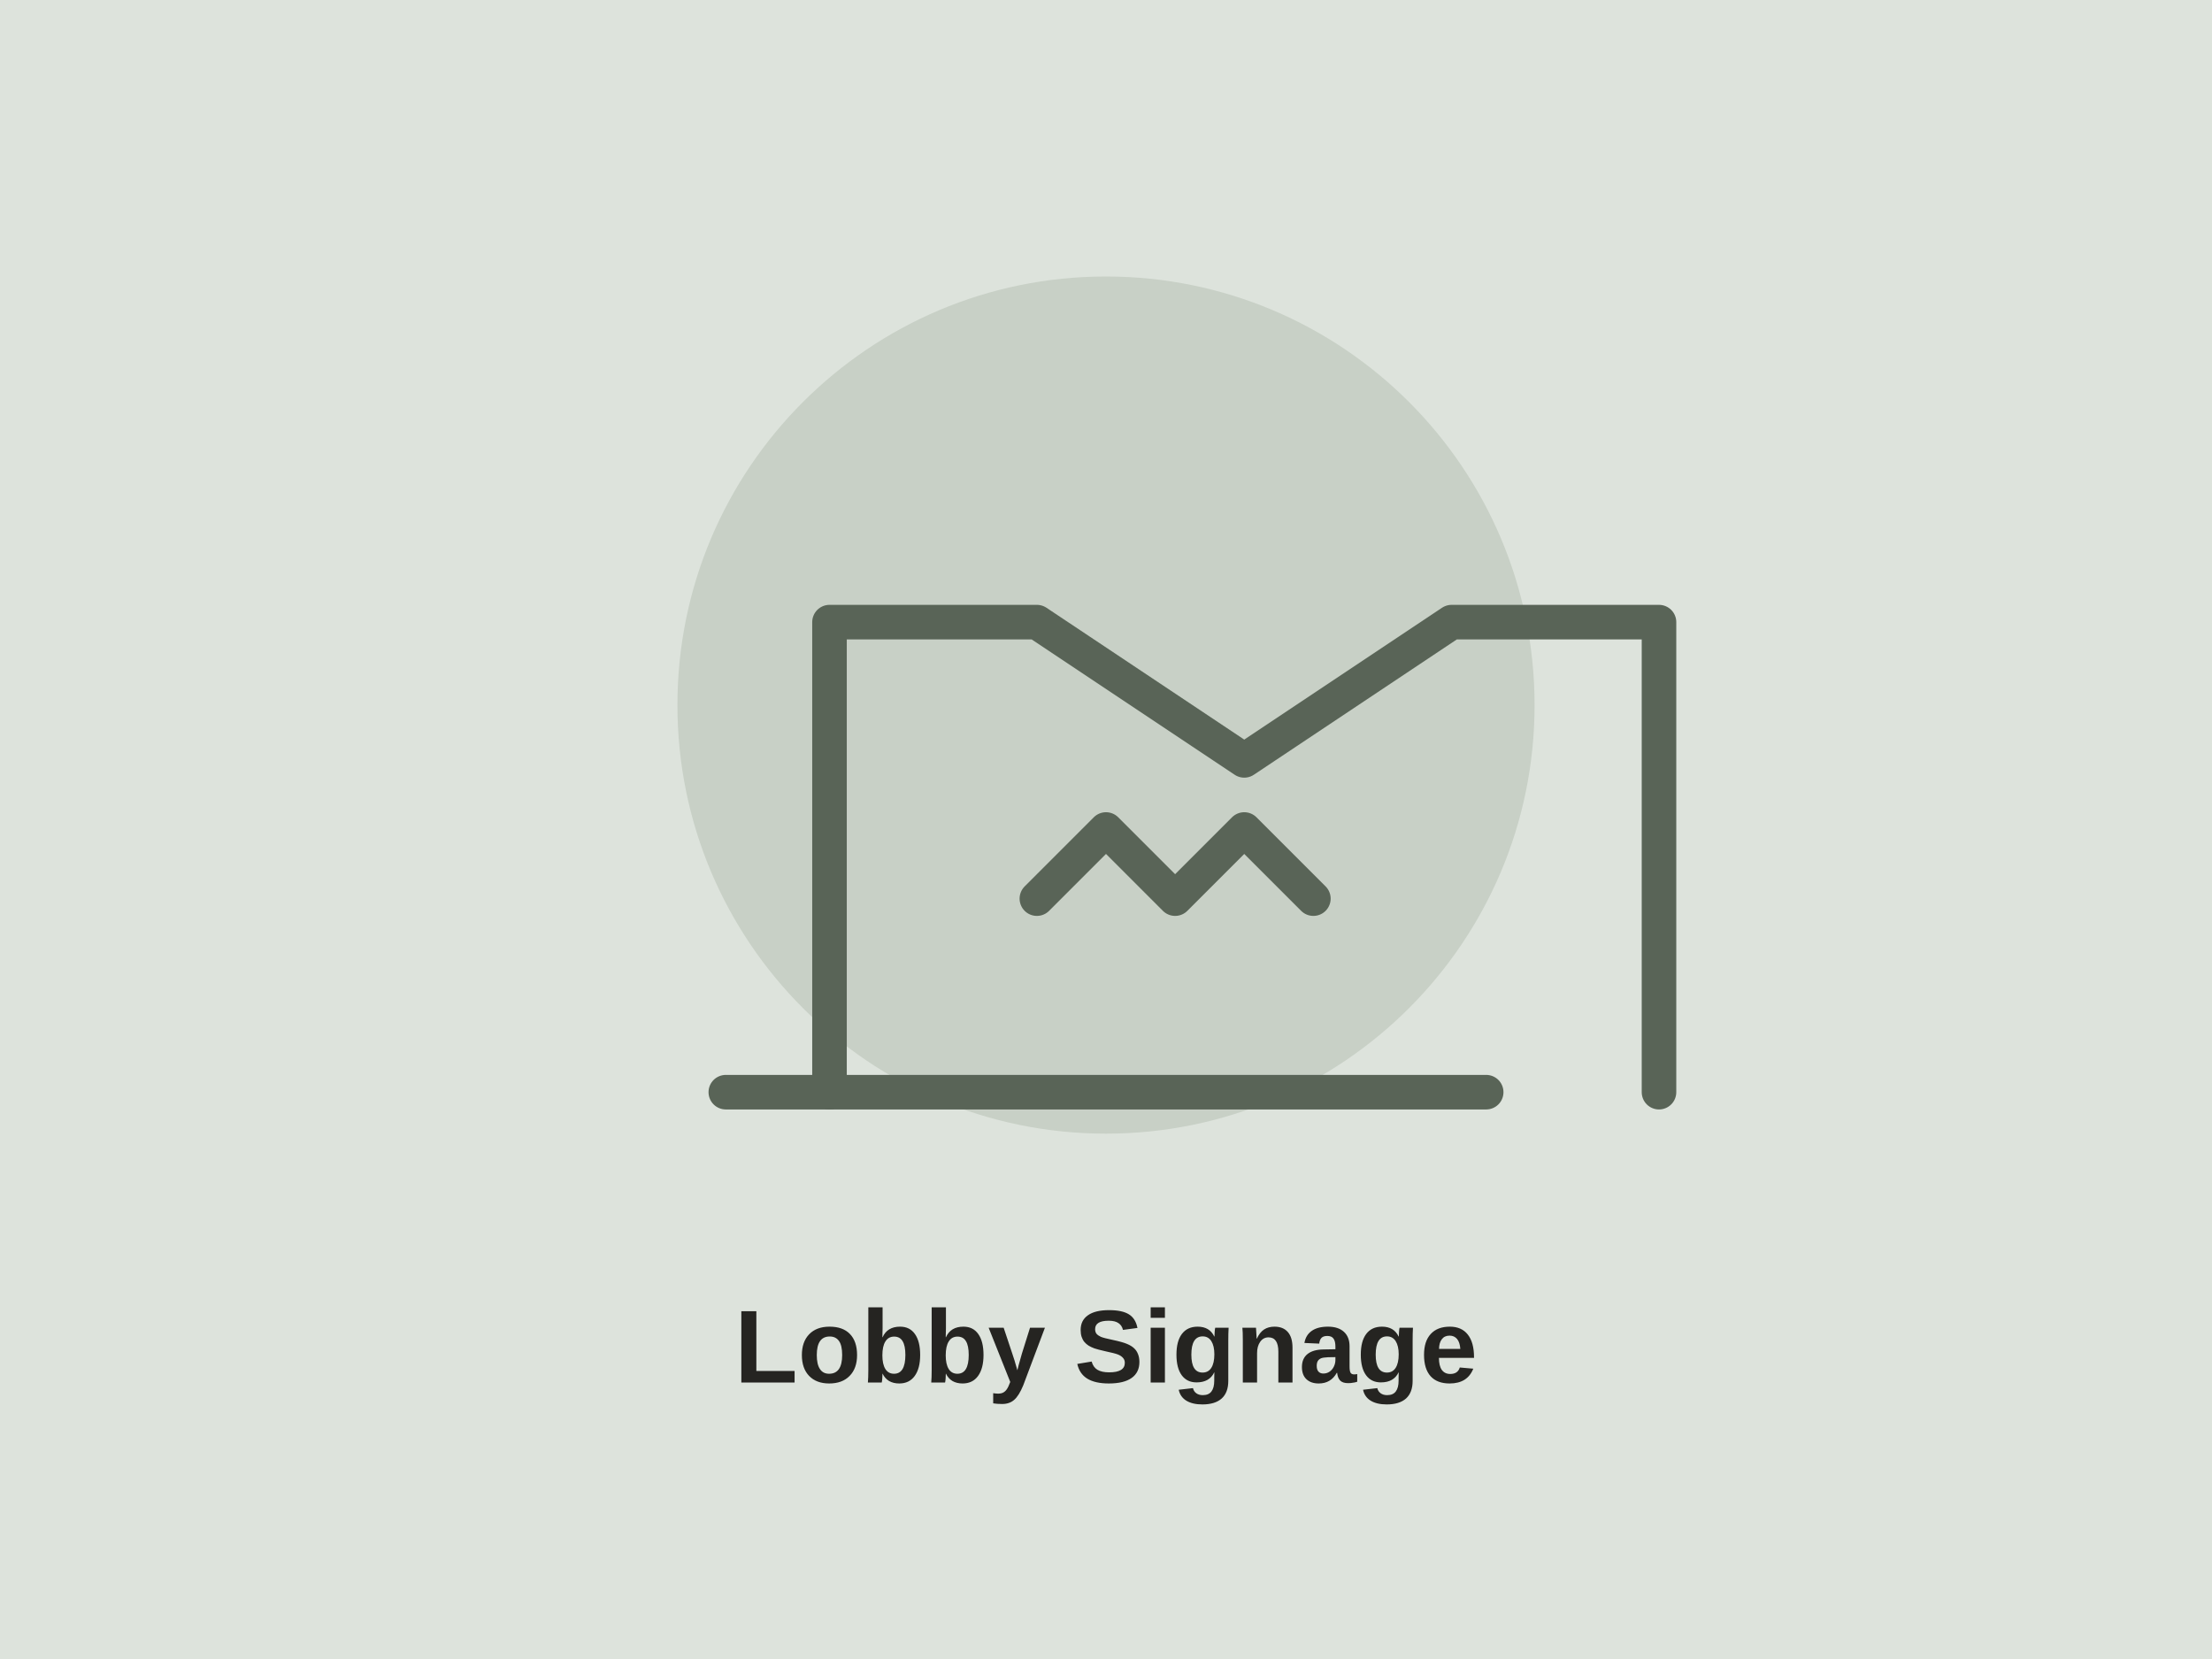
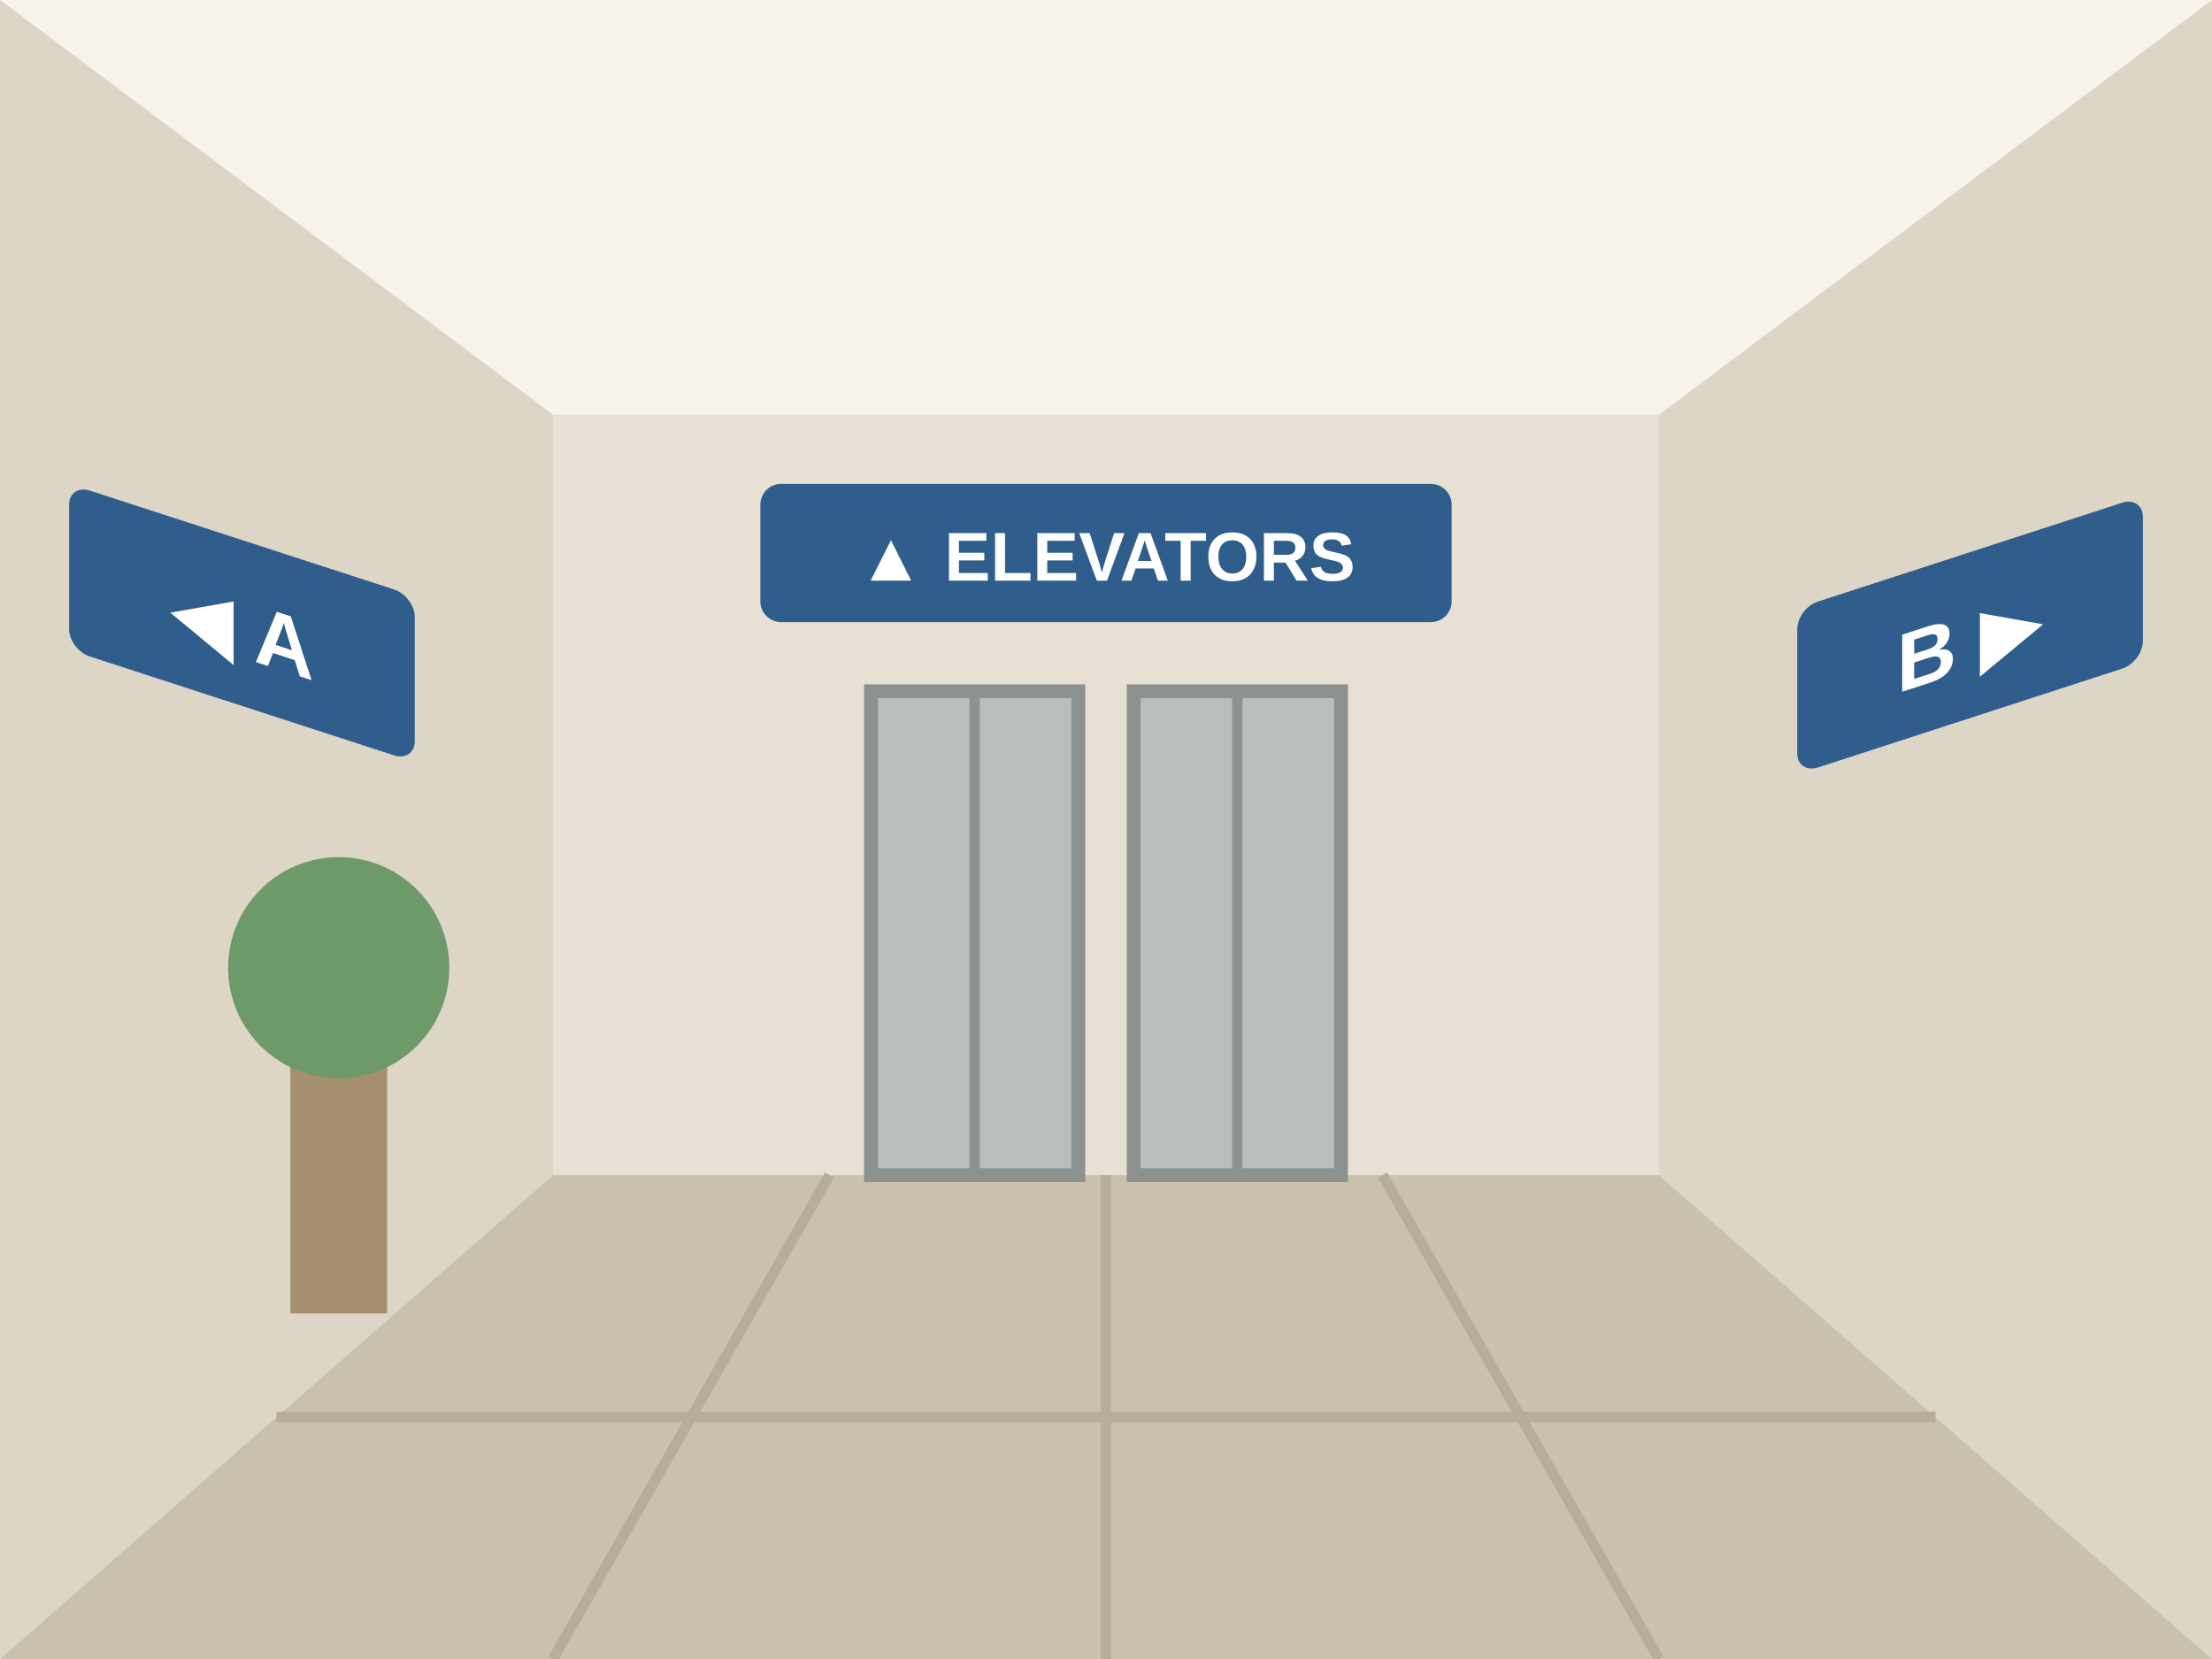
<svg xmlns="http://www.w3.org/2000/svg" viewBox="0 0 320 240">
-   <rect width="320" height="240" fill="#DDE3DC" />
-   <circle cx="160" cy="102" r="62" fill="#c8d0c6" />
-   <g stroke="#596457" stroke-width="5" fill="none" stroke-linecap="round" stroke-linejoin="round">
-     <path d="M120 158V90h30l30 20 30-20h30v68" />
-     <line x1="105" y1="158" x2="215" y2="158" />
-     <path d="M150 130l10-10 10 10M170 130l10-10 10 10" />
+   <rect width="320" height="240" fill="#EFEAE0" />
+   <path d="M0 0 H320 L240 60 H80Z" fill="#F7F3EA" />
+   <path d="M0 0 L80 60 V170 L0 240Z" fill="#DDD5C6" />
+   <path d="M320 0 L240 60 V170 L320 240Z" fill="#DDD5C6" />
+   <rect x="80" y="60" width="160" height="110" fill="#E8E1D3" />
+   <path d="M0 240 L80 170 H240 L320 240Z" fill="#C9C0AE" />
+   <g stroke="#B7AD98" stroke-width="1.5">
+     <line x1="120" y1="170" x2="80" y2="240" />
+     <line x1="160" y1="170" x2="160" y2="240" />
+     <line x1="200" y1="170" x2="240" y2="240" />
+     <line x1="40" y1="205" x2="280" y2="205" />
  </g>
-   <text x="160" y="200" font-family="Arial, sans-serif" font-size="15" font-weight="600" fill="#252421" text-anchor="middle">Lobby Signage</text>
+   <g fill="#B8BDBD" stroke="#8C9290" stroke-width="2">
+     <rect x="126" y="100" width="30" height="70" />
+     <rect x="164" y="100" width="30" height="70" />
+   </g>
+   <line x1="141" y1="100" x2="141" y2="170" stroke="#8C9290" stroke-width="1.5" />
+   <line x1="179" y1="100" x2="179" y2="170" stroke="#8C9290" stroke-width="1.5" />
+   <rect x="110" y="70" width="100" height="20" rx="3" fill="#2F5E8C" />
+   <text x="160" y="84" font-family="Arial, sans-serif" font-size="10" font-weight="700" fill="#fff" text-anchor="middle">▲ ELEVATORS</text>
+   <g transform="translate(10 70) skewY(18)">
+     <rect width="50" height="24" rx="3" fill="#2F5E8C" />
+     <text x="25" y="17" font-family="Arial, sans-serif" font-size="12" font-weight="700" fill="#fff" text-anchor="middle">◀ A</text>
+   </g>
+   <g transform="translate(260 88) skewY(-18)">
+     <rect width="50" height="24" rx="3" fill="#2F5E8C" />
+     <text x="25" y="17" font-family="Arial, sans-serif" font-size="12" font-weight="700" fill="#fff" text-anchor="middle">B ▶</text>
+   </g>
+   <g>
+     <rect x="42" y="150" width="14" height="40" fill="#A58F6E" />
+     <circle cx="49" cy="140" r="16" fill="#6E9A6A" />
+   </g>
</svg>
